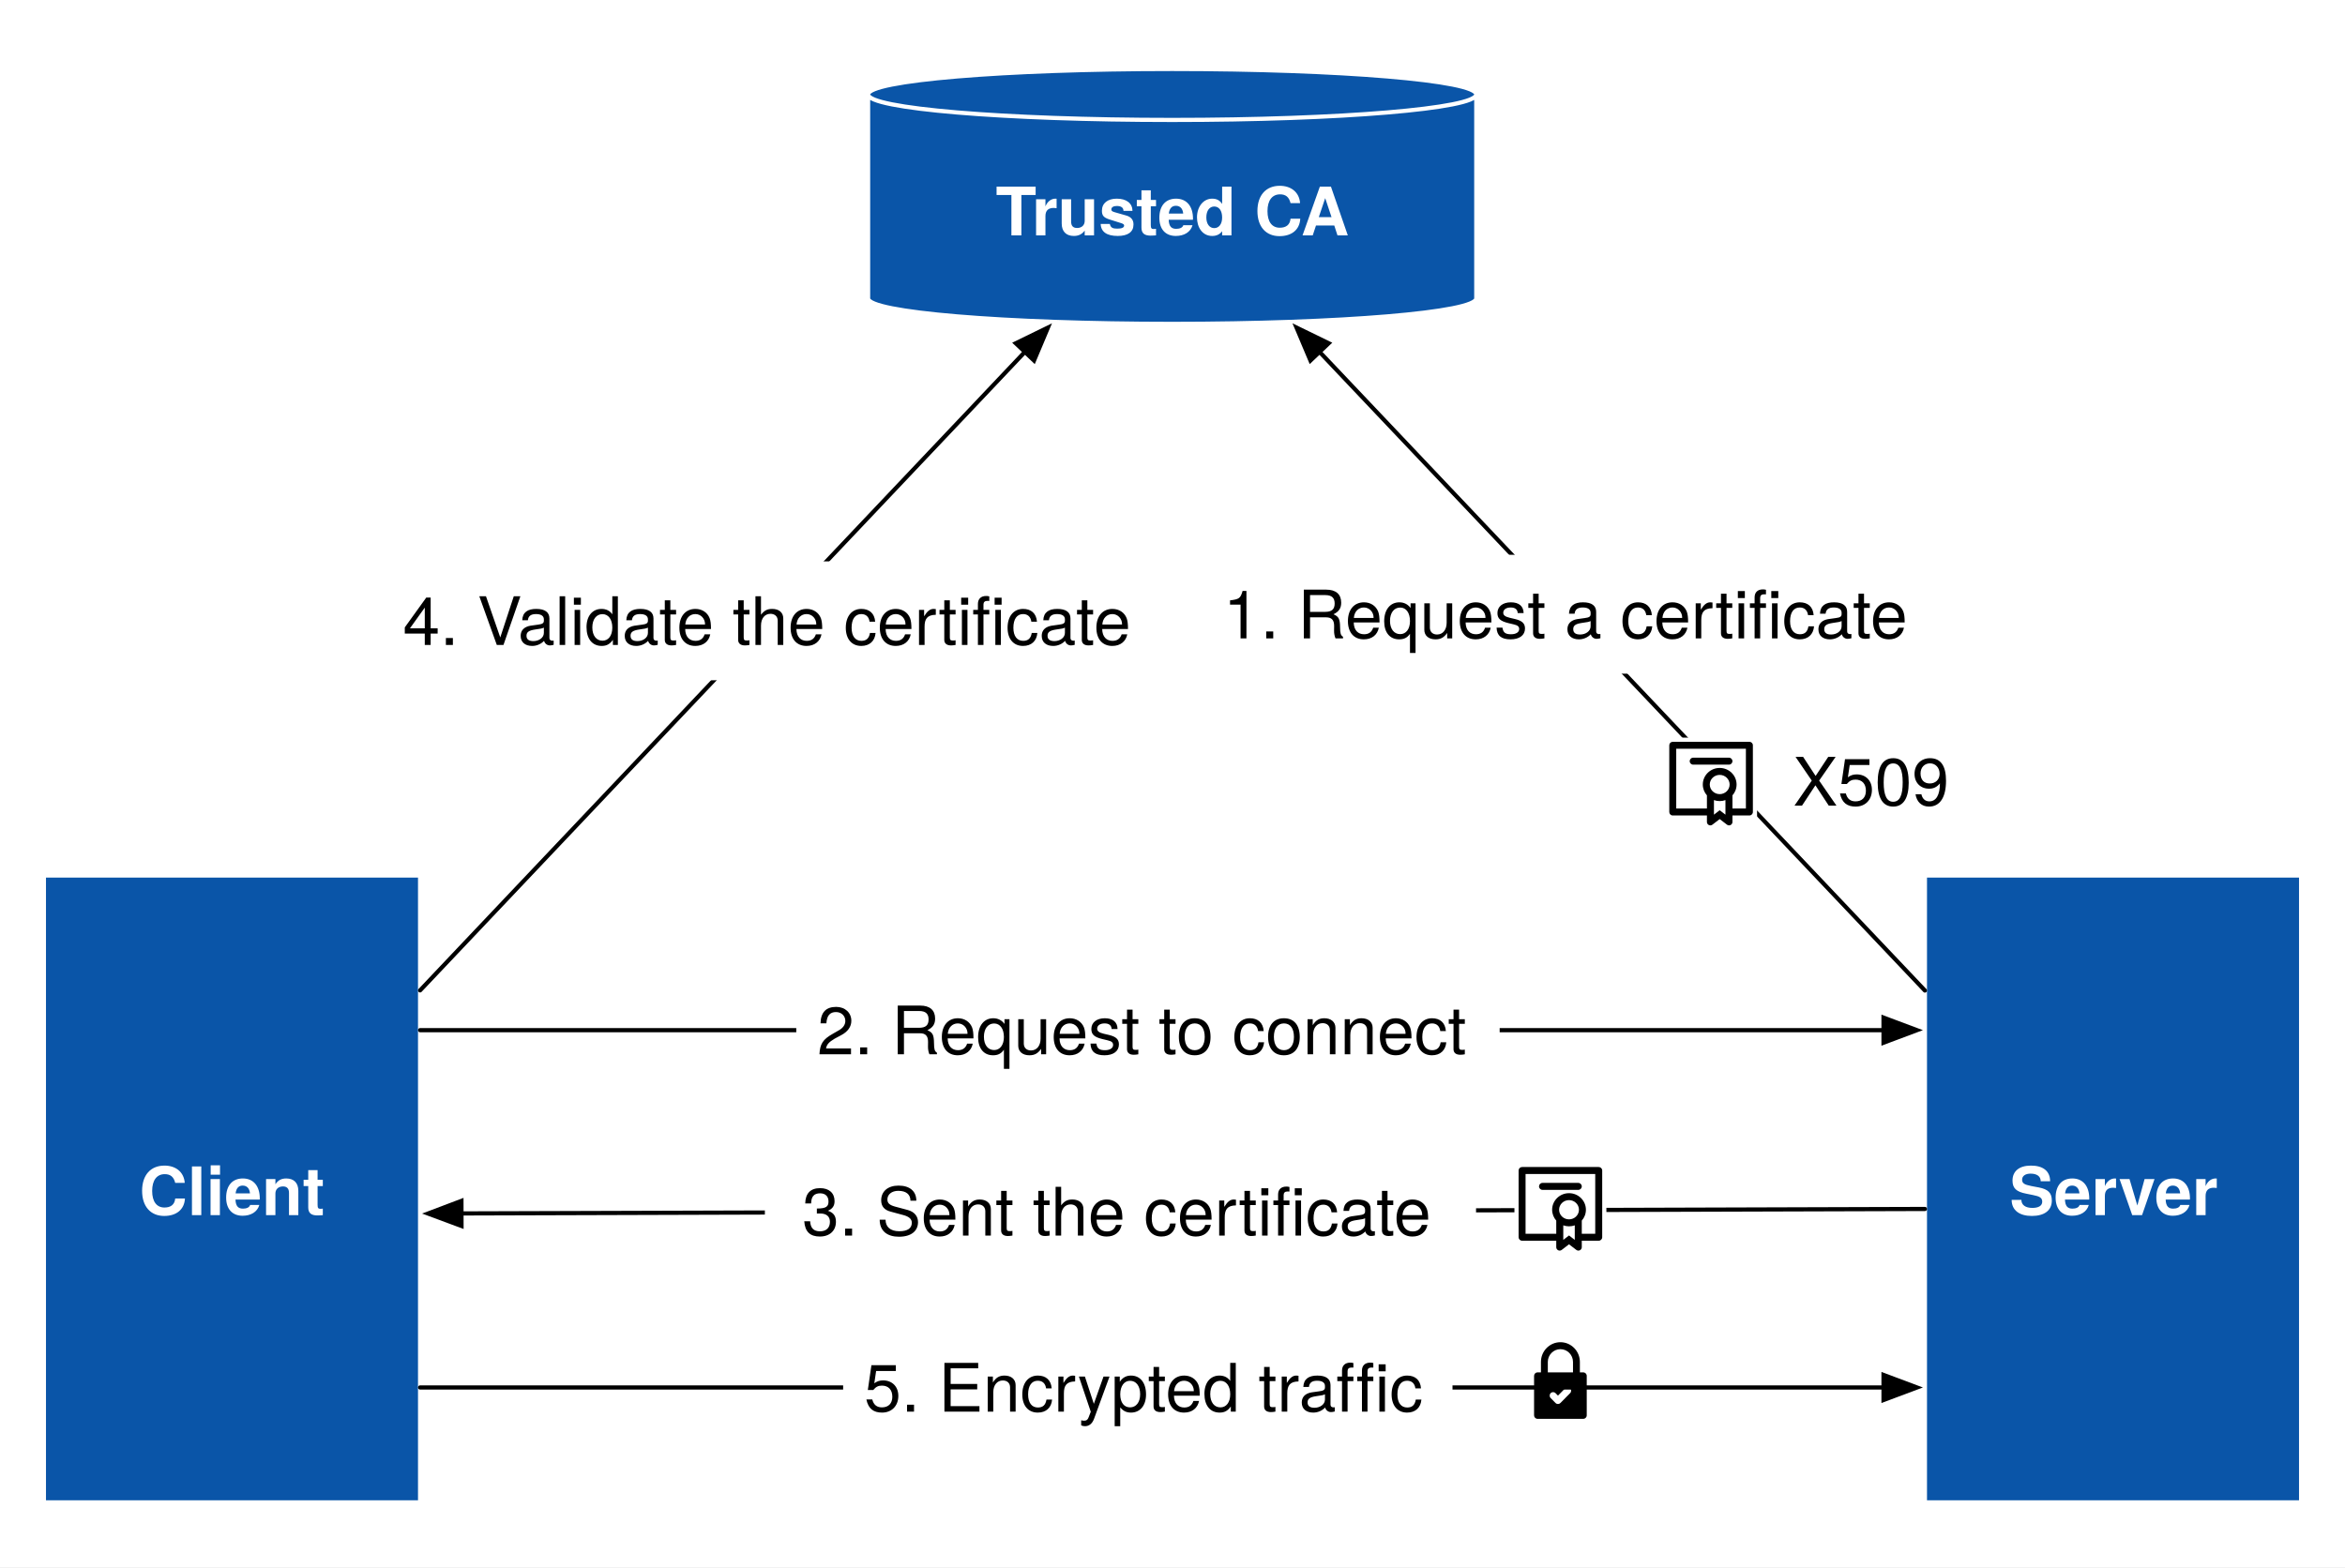
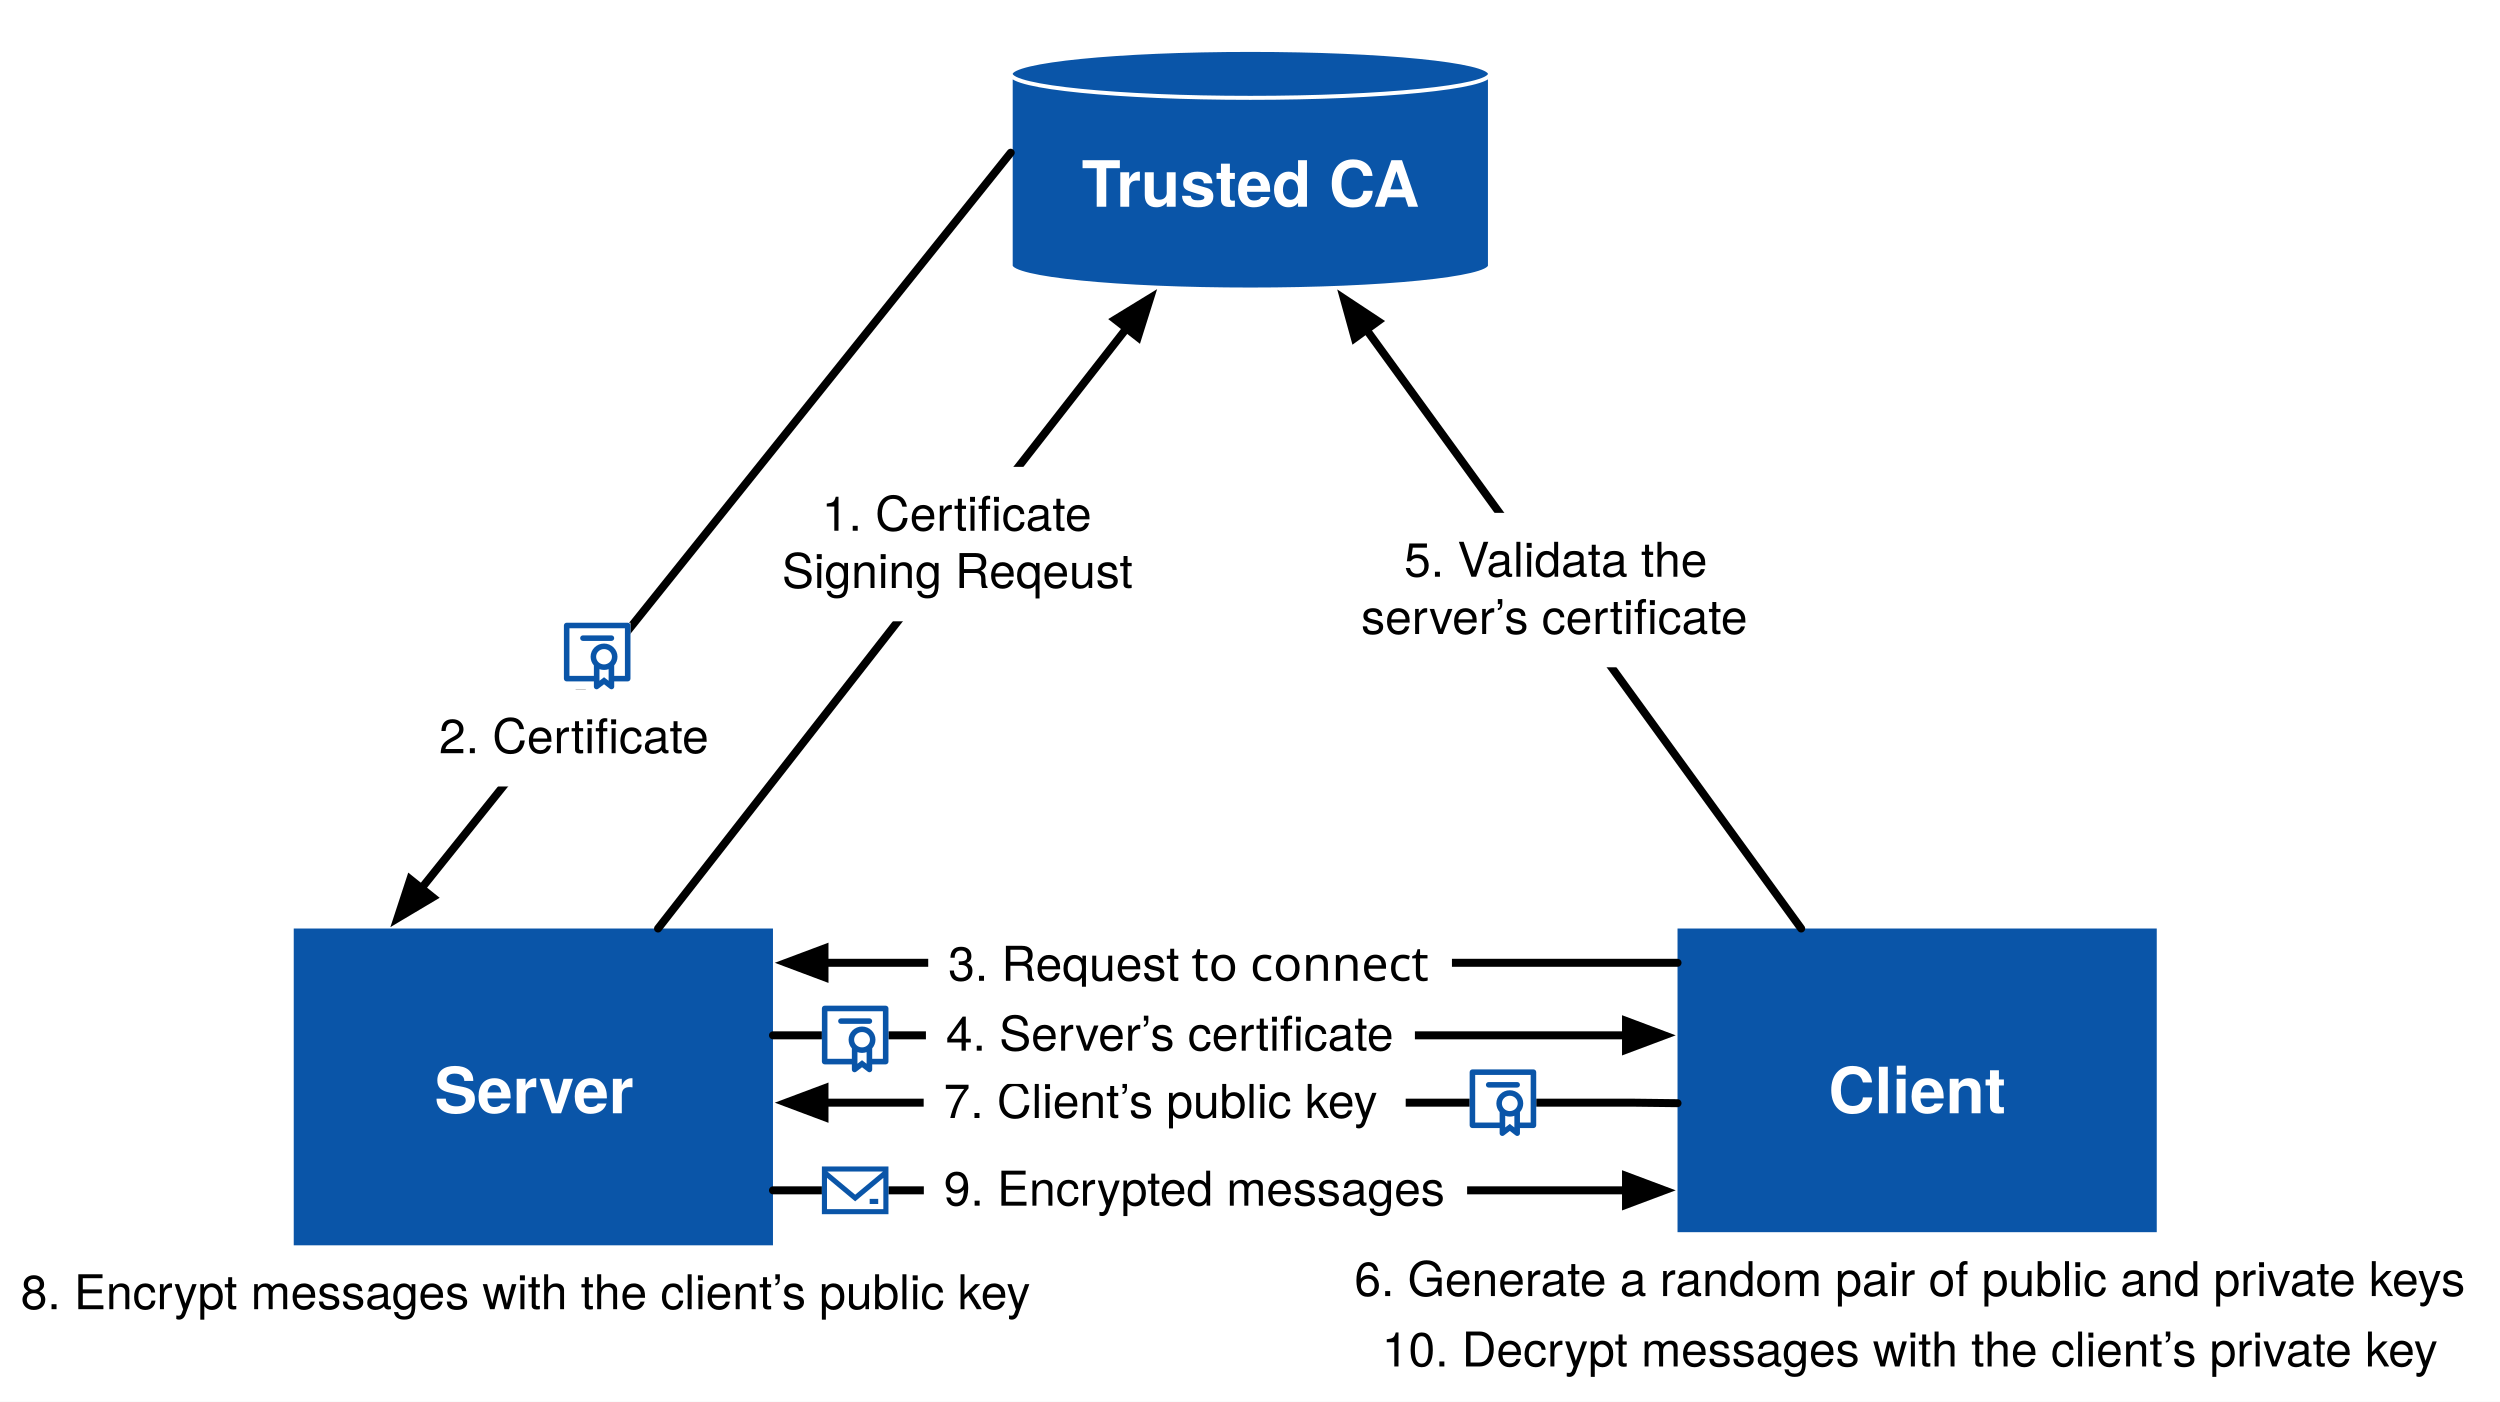
- <svg xmlns="http://www.w3.org/2000/svg" width="561" height="375" version="1.1" viewBox="347 223 561 375">
+ <svg xmlns="http://www.w3.org/2000/svg" version="1.1" viewBox="1360 975 626 351" width="626" height="351">
  <defs>
-     <marker id="FilledArrow_Marker" stroke-linejoin="miter" stroke-miterlimit="10" color="#000" markerHeight="8" markerUnits="strokeWidth" markerWidth="10" orient="auto" overflow="visible" viewBox="-1 -4 10 8">
+     <marker orient="auto" overflow="visible" markerUnits="strokeWidth" id="FilledArrow_Marker" stroke-linejoin="miter" stroke-miterlimit="10" viewBox="-1 -3 7 6" markerWidth="7" markerHeight="6" color="black">
      <g>
-         <path fill="currentColor" stroke="currentColor" stroke-width="1" d="M 8 0 L 0 -3 L 0 3 Z" />
+         <path d="M 4.8 0 L 0 -1.8 L 0 1.8 Z" fill="currentColor" stroke="currentColor" stroke-width="1" />
      </g>
    </marker>
  </defs>
-   <g id="TLS__" fill="none" fill-opacity="1" stroke="none" stroke-dasharray="none" stroke-opacity="1">
-     <rect width="561" height="375" x="347" y="223" fill="#fff" />
-     <g id="TLS___Layer_1">
-       <g id="Graphic_47">
-         <rect width="559.851" height="374.959" x="347.5" y="223.02" fill="#fff" />
+   <g id="Cert_Generation" stroke="none" stroke-dasharray="none" stroke-opacity="1" fill-opacity="1" fill="none">
+     <rect fill="white" x="1360" y="975" width="626" height="351" />
+     <g id="Cert_Generation_Layer_1">
+       <g id="Graphic_55">
+         <rect x="1360.188" y="975" width="625.786" height="350.5" fill="white" />
      </g>
-       <g id="Graphic_2">
-         <rect width="90" height="150" x="357.5" y="432.5" fill="#0a55a8" />
-         <rect width="90" height="150" x="357.5" y="432.5" stroke="#fff" stroke-linecap="round" stroke-linejoin="round" stroke-width="1" />
-         <text fill="#fff" transform="translate(362.5 497.7679)">
-           <tspan x="17.792" y="16" fill="#fff" font-family="Helvetica Neue" font-size="16" font-weight="bold">Client</tspan>
+       <g id="Graphic_10">
+         <path d="M 1613.081 1041.5 L 1613.081 993.5 C 1613.081 990.188 1639.961 987.5 1673.081 987.5 C 1706.201 987.5 1733.081 990.188 1733.081 993.5 L 1733.081 1041.5 C 1733.081 1044.812 1706.201 1047.5 1673.081 1047.5 C 1639.961 1047.5 1613.081 1044.812 1613.081 1041.5" fill="#0a55a8" />
+         <path d="M 1613.081 1041.5 L 1613.081 993.5 C 1613.081 990.188 1639.961 987.5 1673.081 987.5 C 1706.201 987.5 1733.081 990.188 1733.081 993.5 L 1733.081 1041.5 C 1733.081 1044.812 1706.201 1047.5 1673.081 1047.5 C 1639.961 1047.5 1613.081 1044.812 1613.081 1041.5 M 1613.081 993.5 C 1613.081 996.812 1639.961 999.5 1673.081 999.5 C 1706.201 999.5 1733.081 996.812 1733.081 993.5" stroke="white" stroke-linecap="round" stroke-linejoin="round" stroke-width="1" />
+         <text transform="translate(1618.081 1010.768)" fill="white">
+           <tspan font-family="Helvetica Neue" font-weight="bold" font-size="16" fill="white" x="12.768" y="16">Trusted CA</tspan>
        </text>
      </g>
-       <g id="Graphic_3">
-         <rect width="90" height="150" x="807.5" y="432.5" fill="#0a55a8" />
-         <rect width="90" height="150" x="807.5" y="432.5" stroke="#fff" stroke-linecap="round" stroke-linejoin="round" stroke-width="1" />
-         <text fill="#fff" transform="translate(812.5 497.7679)">
-           <tspan x="15.24" y="16" fill="#fff" font-family="Helvetica Neue" font-size="16" font-weight="bold">Server</tspan>
+       <g id="Graphic_9">
+         <rect x="1433.552" y="1207.5" width="120" height="80" fill="#0a55a8" />
+         <text transform="translate(1438.552 1237.768)" fill="white">
+           <tspan font-family="Helvetica Neue" font-weight="bold" font-size="16" fill="white" x="30.24" y="16">Server</tspan>
        </text>
      </g>
-       <g id="Graphic_4">
-         <path fill="#0a55a8" d="M 554.675 294.4 L 554.675 245.6 C 554.675 242.233 587.267 239.5 627.425 239.5 C 667.583 239.5 700.175 242.233 700.175 245.6 L 700.175 294.4 C 700.175 297.767 667.583 300.5 627.425 300.5 C 587.267 300.5 554.675 297.767 554.675 294.4" />
-         <path stroke="#fff" stroke-linecap="round" stroke-linejoin="round" stroke-width="1" d="M 554.675 294.4 L 554.675 245.6 C 554.675 242.233 587.267 239.5 627.425 239.5 C 667.583 239.5 700.175 242.233 700.175 245.6 L 700.175 294.4 C 700.175 297.767 667.583 300.5 627.425 300.5 C 587.267 300.5 554.675 297.767 554.675 294.4 M 554.675 245.6 C 554.675 248.967 587.267 251.7 627.425 251.7 C 667.583 251.7 700.175 248.967 700.175 245.6" />
-         <text fill="#fff" transform="translate(559.6755 263.3179)">
-           <tspan x="25.518" y="16" fill="#fff" font-family="Helvetica Neue" font-size="16" font-weight="bold">Trusted CA</tspan>
+       <g id="Graphic_8">
+         <rect x="1780.052" y="1207.5" width="120" height="80" fill="#0a55a8" />
+         <text transform="translate(1785.052 1237.768)" fill="white">
+           <tspan font-family="Helvetica Neue" font-weight="bold" font-size="16" fill="white" x="32.792" y="16">Client</tspan>
        </text>
      </g>
      <g id="Line_6">
-         <line x1="807.5" x2="662.681" y1="460.016" y2="307.201" stroke="#000" stroke-linecap="round" stroke-linejoin="round" stroke-width="1" marker-end="url(#FilledArrow_Marker)" />
+         <line x1="1524.774" y1="1207.5" x2="1642.085" y2="1057.209" marker-end="url(#FilledArrow_Marker)" stroke="black" stroke-linecap="round" stroke-linejoin="round" stroke-width="2" />
      </g>
-       <g id="Line_7">
-         <line x1="447.5" x2="797.6" y1="469.5" y2="469.5" stroke="#000" stroke-linecap="round" stroke-linejoin="round" stroke-width="1" marker-end="url(#FilledArrow_Marker)" />
+       <g id="Graphic_3">
+         <rect x="1701.024" y="1301.164" width="278.056" height="24.336" fill="white" />
+         <text transform="translate(1706.024 1306.164)" fill="black">
+           <tspan font-family="Helvetica Neue" font-size="12" fill="black" x="22737368e-20" y="11">10. Decrypt messages with the client’s private key</tspan>
+         </text>
      </g>
-       <g id="Line_15">
-         <line x1="807.5" x2="457.4" y1="512.284" y2="513.354" stroke="#000" stroke-linecap="round" stroke-linejoin="round" stroke-width="1" marker-end="url(#FilledArrow_Marker)" />
+       <g id="Line_12">
+         <path d="M 1780.052 1251.238 L 1769.101 1251.111 L 1566.452 1251.111" marker-end="url(#FilledArrow_Marker)" stroke="black" stroke-linecap="round" stroke-linejoin="round" stroke-width="2" />
      </g>
-       <g id="Line_16">
-         <line x1="447.5" x2="797.6" y1="555" y2="555" stroke="#000" stroke-linecap="round" stroke-linejoin="round" stroke-width="1" marker-end="url(#FilledArrow_Marker)" />
+       <g id="Graphic_16">
+         <rect x="1550.794" y="1091.903" width="98.236" height="38.672" fill="white" />
+         <text transform="translate(1555.794 1096.903)" fill="black">
+           <tspan font-family="Helvetica Neue" font-size="12" fill="black" x="10.008" y="11">1. Certificate</tspan>
+           <tspan font-family="Helvetica Neue" font-size="12" fill="black" x="39790393e-20" y="25.336">Signing Reqeust</tspan>
+         </text>
      </g>
-       <g id="Line_17">
-         <line x1="447.5" x2="592.191" y1="459.984" y2="307.204" stroke="#000" stroke-linecap="round" stroke-linejoin="round" stroke-width="1" marker-end="url(#FilledArrow_Marker)" />
+       <g id="Line_5">
+         <line x1="1613.081" y1="1013.245" x2="1465.534" y2="1197.432" marker-end="url(#FilledArrow_Marker)" stroke="black" stroke-linecap="round" stroke-linejoin="round" stroke-width="2" />
      </g>
-       <g id="Graphic_24">
-         <rect width="175.056" height="28.448" x="634.642" y="355.751" fill="#fff" />
-         <text fill="#000" transform="translate(639.6418 360.7508)">
-           <tspan x="0" y="15" fill="#000" font-family="Helvetica Neue" font-size="16">1. Request a certificate</tspan>
+       <g id="Line_19">
+         <line x1="1811.014" y1="1207.5" x2="1702.15" y2="1057.542" marker-end="url(#FilledArrow_Marker)" stroke="black" stroke-linecap="round" stroke-linejoin="round" stroke-width="2" />
+       </g>
+       <g id="Graphic_20">
+         <rect x="1695.832" y="1103.418" width="107.32" height="38.672" fill="white" />
+         <text transform="translate(1700.832 1108.418)" fill="black">
+           <tspan font-family="Helvetica Neue" font-size="12" fill="black" x="10.758" y="11">5. Validata the</tspan>
+           <tspan font-family="Helvetica Neue" font-size="12" fill="black" x="0" y="25.336">server’s certificate</tspan>
        </text>
      </g>
      <g id="Graphic_25">
-         <rect width="168.272" height="28.448" x="537.495" y="455.276" fill="#fff" />
-         <text fill="#000" transform="translate(542.4949 460.276)">
-           <tspan x="0" y="15" fill="#000" font-family="Helvetica Neue" font-size="16">2. Request to connect</tspan>
+         <rect x="1464.935" y="1147.6" width="78.22" height="24.336" fill="white" />
+         <text transform="translate(1469.935 1152.6)" fill="black">
+           <tspan font-family="Helvetica Neue" font-size="12" fill="black" x="58264504e-20" y="11">2. Certificate</tspan>
        </text>
      </g>
-       <g id="Graphic_26">
-         <rect width="170.138" height="28.448" x="529.98" y="498.648" fill="#fff" />
-         <text fill="#000" transform="translate(534.9796 503.6481)">
-           <tspan x="3.909" y="15" fill="#000" font-family="Helvetica Neue" font-size="16">3. Sent the certificate</tspan>
+       <g id="Graphic_28">
+         <rect x="1360.188" y="1286.828" width="266.728" height="24.336" fill="white" />
+         <text transform="translate(1365.188 1291.828)" fill="black">
+           <tspan font-family="Helvetica Neue" font-size="12" fill="black" x="0" y="11">8. Encrypt messages with the client’s public key</tspan>
        </text>
      </g>
-       <g id="Group_48">
-         <g id="Graphic_35">
-           <rect width="22" height="22" x="745.345" y="399.5" fill="#fff" />
+       <g id="Line_57">
+         <line x1="1780.052" y1="1216.085" x2="1566.452" y2="1216.085" marker-end="url(#FilledArrow_Marker)" stroke="black" stroke-linecap="round" stroke-linejoin="round" stroke-width="2" />
+       </g>
+       <g id="Graphic_58">
+         <rect x="1592.426" y="1202.585" width="131.14" height="27" fill="white" />
+         <text transform="translate(1597.426 1207.585)" fill="black">
+           <tspan font-family="Helvetica Neue" font-size="12" fill="black" x="0" y="13">3. Request </tspan>
+           <tspan font-family="PingFang SC" font-size="12" fill="black" y="13">to connect</tspan>
+         </text>
+       </g>
+       <g id="Graphic_2">
+         <rect x="1591.289" y="1238.943" width="120.7" height="24.336" fill="white" />
+         <text transform="translate(1596.289 1243.943)" fill="black">
+           <tspan font-family="Helvetica Neue" font-size="12" fill="black" x="0" y="11">7. Client’s public key</tspan>
+         </text>
+       </g>
+       <g id="Line_62">
+         <line x1="1553.552" y1="1234.247" x2="1767.152" y2="1234.247" marker-end="url(#FilledArrow_Marker)" stroke="black" stroke-linecap="round" stroke-linejoin="round" stroke-width="2" />
+       </g>
+       <g id="Graphic_63">
+         <rect x="1591.852" y="1222.079" width="122.44" height="24.336" fill="white" />
+         <text transform="translate(1596.852 1227.079)" fill="black">
+           <tspan font-family="Helvetica Neue" font-size="12" fill="black" x="0" y="11">4. Server’s certificate</tspan>
+         </text>
+       </g>
+       <g id="Group_61">
+         <g id="Graphic_33">
+           <rect x="1565.8" y="1226.825" width="16.67" height="16.67" fill="white" />
        </g>
-         <g id="Group_31">
-           <g id="Group_32">
-             <g id="Graphic_34">
-               <path fill="#000" d="M 764.68 416.464 L 761.459 416.464 L 761.459 413.317 C 762.076 412.619 762.447 411.713 762.447 410.721 C 762.447 408.533 760.635 406.757 758.406 406.757 C 756.178 406.757 754.365 408.537 754.365 410.721 C 754.365 411.713 754.737 412.619 755.353 413.317 L 755.353 416.464 L 748.01 416.464 L 748.01 402.165 L 764.676 402.165 L 764.676 416.464 Z M 758.406 416.877 L 757.031 417.934 L 757.031 414.452 C 757.459 414.603 757.925 414.689 758.406 414.689 C 758.888 414.689 759.353 414.607 759.782 414.452 L 759.782 417.934 Z M 758.406 413.023 C 757.096 413.023 756.031 411.99 756.031 410.721 C 756.031 409.452 757.096 408.419 758.406 408.419 C 759.716 408.419 760.782 409.452 760.782 410.721 C 760.782 411.99 759.716 413.023 758.406 413.023 Z M 765.512 400.5 L 747.178 400.5 C 746.716 400.5 746.345 400.871 746.345 401.333 L 746.345 417.297 C 746.345 417.758 746.716 418.13 747.178 418.13 L 755.353 418.13 L 755.353 419.685 C 755.353 420.358 756.129 420.742 756.663 420.33 L 758.406 418.991 L 760.149 420.33 C 760.684 420.742 761.459 420.358 761.459 419.685 L 761.459 418.13 L 765.512 418.13 C 765.974 418.13 766.345 417.758 766.345 417.297 L 766.345 401.333 C 766.345 400.871 765.974 400.5 765.512 400.5 Z" />
+         <g id="Graphic_32">
+           <path d="M 1581.082 1240.131 L 1578.398 1240.131 L 1578.398 1237.508 C 1578.911 1236.926 1579.221 1236.171 1579.221 1235.344 C 1579.221 1233.521 1577.71 1232.041 1575.853 1232.041 C 1573.995 1232.041 1572.485 1233.524 1572.485 1235.344 C 1572.485 1236.171 1572.794 1236.926 1573.308 1237.508 L 1573.308 1240.131 L 1567.188 1240.131 L 1567.188 1228.213 L 1581.078 1228.213 L 1581.078 1240.131 Z M 1575.853 1240.475 L 1574.706 1241.356 L 1574.706 1238.454 C 1575.064 1238.58 1575.451 1238.651 1575.853 1238.651 C 1576.254 1238.651 1576.642 1238.583 1576.999 1238.454 L 1576.999 1241.356 Z M 1575.853 1237.263 C 1574.761 1237.263 1573.873 1236.402 1573.873 1235.344 C 1573.873 1234.286 1574.761 1233.425 1575.853 1233.425 C 1576.945 1233.425 1577.833 1234.286 1577.833 1235.344 C 1577.833 1236.402 1576.945 1237.263 1575.853 1237.263 Z M 1581.776 1226.825 L 1566.494 1226.825 C 1566.11 1226.825 1565.8 1227.135 1565.8 1227.519 L 1565.8 1240.825 C 1565.8 1241.209 1566.11 1241.519 1566.494 1241.519 L 1573.308 1241.519 L 1573.308 1242.815 C 1573.308 1243.377 1573.955 1243.696 1574.4 1243.353 L 1575.853 1242.237 L 1577.305 1243.353 C 1577.751 1243.696 1578.398 1243.377 1578.398 1242.815 L 1578.398 1241.519 L 1581.776 1241.519 C 1582.16 1241.519 1582.47 1241.209 1582.47 1240.825 L 1582.47 1227.519 C 1582.47 1227.135 1582.16 1226.825 1581.776 1226.825 Z" fill="#0a55a8" />
+         </g>
+         <g id="Graphic_31">
+           <path d="M 1570.566 1231.38 L 1577.7 1231.38 C 1578.085 1231.38 1578.394 1231.071 1578.394 1230.686 C 1578.394 1230.302 1578.085 1229.992 1577.7 1229.992 L 1570.566 1229.992 C 1570.182 1229.992 1569.872 1230.302 1569.872 1230.686 C 1569.872 1231.068 1570.185 1231.38 1570.566 1231.38 Z" fill="#0a55a8" />
+         </g>
+       </g>
+       <g id="Group_66">
+         <g id="Graphic_69">
+           <rect x="1501.2" y="1130.93" width="16.67" height="16.67" fill="white" />
+         </g>
+         <g id="Graphic_68">
+           <path d="M 1516.482 1144.236 L 1513.797 1144.236 L 1513.797 1141.613 C 1514.311 1141.031 1514.621 1140.276 1514.621 1139.449 C 1514.621 1137.626 1513.11 1136.146 1511.253 1136.146 C 1509.395 1136.146 1507.885 1137.629 1507.885 1139.449 C 1507.885 1140.276 1508.195 1141.031 1508.708 1141.613 L 1508.708 1144.236 L 1502.588 1144.236 L 1502.588 1132.318 L 1516.478 1132.318 L 1516.478 1144.236 Z M 1511.253 1144.58 L 1510.106 1145.461 L 1510.106 1142.559 C 1510.464 1142.685 1510.851 1142.756 1511.253 1142.756 C 1511.654 1142.756 1512.042 1142.688 1512.399 1142.559 L 1512.399 1145.461 Z M 1511.253 1141.368 C 1510.161 1141.368 1509.273 1140.507 1509.273 1139.449 C 1509.273 1138.391 1510.161 1137.531 1511.253 1137.531 C 1512.345 1137.531 1513.233 1138.391 1513.233 1139.449 C 1513.233 1140.507 1512.345 1141.368 1511.253 1141.368 Z M 1517.176 1130.93 L 1501.894 1130.93 C 1501.51 1130.93 1501.2 1131.24 1501.2 1131.624 L 1501.2 1144.93 C 1501.2 1145.315 1501.51 1145.624 1501.894 1145.624 L 1508.708 1145.624 L 1508.708 1146.921 C 1508.708 1147.482 1509.355 1147.802 1509.8 1147.458 L 1511.253 1146.342 L 1512.706 1147.458 C 1513.151 1147.802 1513.797 1147.482 1513.797 1146.921 L 1513.797 1145.624 L 1517.176 1145.624 C 1517.56 1145.624 1517.87 1145.315 1517.87 1144.93 L 1517.87 1131.624 C 1517.87 1131.24 1517.56 1130.93 1517.176 1130.93 Z" fill="#0a55a8" />
+         </g>
+         <g id="Graphic_67">
+           <path d="M 1505.966 1135.486 L 1513.1 1135.486 C 1513.485 1135.486 1513.794 1135.176 1513.794 1134.792 C 1513.794 1134.407 1513.485 1134.098 1513.1 1134.098 L 1505.966 1134.098 C 1505.582 1134.098 1505.272 1134.407 1505.272 1134.792 C 1505.272 1135.173 1505.585 1135.486 1505.966 1135.486 Z" fill="#0a55a8" />
+         </g>
+       </g>
+       <g id="Graphic_70">
+         <rect x="1694.13" y="1283.539" width="291.844" height="24.336" fill="white" />
+         <text transform="translate(1699.13 1288.539)" fill="black">
+           <tspan font-family="Helvetica Neue" font-size="12" fill="black" x="48316906e-20" y="11">6. Generate a random pair of public and private keys</tspan>
+         </text>
+       </g>
+       <g id="Group_71">
+         <g id="Graphic_74">
+           <rect x="1728" y="1242.776" width="16.67" height="16.67" fill="white" />
+         </g>
+         <g id="Graphic_73">
+           <path d="M 1743.282 1256.082 L 1740.598 1256.082 L 1740.598 1253.459 C 1741.111 1252.877 1741.421 1252.122 1741.421 1251.295 C 1741.421 1249.472 1739.91 1247.992 1738.053 1247.992 C 1736.195 1247.992 1734.685 1249.475 1734.685 1251.295 C 1734.685 1252.122 1734.995 1252.877 1735.508 1253.459 L 1735.508 1256.082 L 1729.388 1256.082 L 1729.388 1244.164 L 1743.278 1244.164 L 1743.278 1256.082 Z M 1738.053 1256.426 L 1736.906 1257.307 L 1736.906 1254.405 C 1737.264 1254.531 1737.651 1254.602 1738.053 1254.602 C 1738.454 1254.602 1738.842 1254.534 1739.199 1254.405 L 1739.199 1257.307 Z M 1738.053 1253.214 C 1736.961 1253.214 1736.073 1252.353 1736.073 1251.295 C 1736.073 1250.237 1736.961 1249.377 1738.053 1249.377 C 1739.145 1249.377 1740.033 1250.237 1740.033 1251.295 C 1740.033 1252.353 1739.145 1253.214 1738.053 1253.214 Z M 1743.976 1242.776 L 1728.694 1242.776 C 1728.31 1242.776 1728 1243.086 1728 1243.47 L 1728 1256.776 C 1728 1257.161 1728.31 1257.47 1728.694 1257.47 L 1735.508 1257.47 L 1735.508 1258.766 C 1735.508 1259.328 1736.155 1259.648 1736.6 1259.304 L 1738.053 1258.188 L 1739.505 1259.304 C 1739.951 1259.648 1740.598 1259.328 1740.598 1258.766 L 1740.598 1257.47 L 1743.976 1257.47 C 1744.36 1257.47 1744.67 1257.161 1744.67 1256.776 L 1744.67 1243.47 C 1744.67 1243.086 1744.36 1242.776 1743.976 1242.776 Z" fill="#0a55a8" />
+         </g>
+         <g id="Graphic_72">
+           <path d="M 1732.766 1247.332 L 1739.9 1247.332 C 1740.285 1247.332 1740.594 1247.022 1740.594 1246.638 C 1740.594 1246.253 1740.285 1245.944 1739.9 1245.944 L 1732.766 1245.944 C 1732.382 1245.944 1732.072 1246.253 1732.072 1246.638 C 1732.072 1247.019 1732.385 1247.332 1732.766 1247.332 Z" fill="#0a55a8" />
+         </g>
+       </g>
+       <g id="Line_75">
+         <line x1="1553.552" y1="1273.059" x2="1767.152" y2="1273.059" marker-end="url(#FilledArrow_Marker)" stroke="black" stroke-linecap="round" stroke-linejoin="round" stroke-width="2" />
+       </g>
+       <g id="Group_77">
+         <g id="Graphic_51">
+           <rect x="1565.8" y="1267.075" width="16.67" height="11.968" fill="white" />
+         </g>
+         <g id="Group_44">
+           <g id="Group_48">
+             <g id="Group_49">
+               <g id="Graphic_50">
+                 <path d="M 1565.8 1267.075 L 1565.8 1279.043 L 1582.47 1279.043 L 1582.47 1267.075 Z M 1581.083 1268.358 L 1574.135 1274.148 L 1567.186 1268.358 Z M 1581.187 1277.761 L 1567.082 1277.761 L 1567.082 1269.94 L 1574.135 1275.817 L 1581.187 1269.94 Z" fill="#0a55a8" />
+               </g>
            </g>
-             <g id="Graphic_33">
-               <path fill="#000" d="M 752.063 405.966 L 760.623 405.966 C 761.084 405.966 761.455 405.594 761.455 405.133 C 761.455 404.672 761.084 404.3 760.623 404.3 L 752.063 404.3 C 751.602 404.3 751.231 404.672 751.231 405.133 C 751.231 405.59 751.606 405.966 752.063 405.966 Z" />
+           </g>
+           <g id="Group_45">
+             <g id="Group_46">
+               <g id="Graphic_47">
+                 <rect x="1577.768" y="1275.197" width="2.137" height="1.282" fill="#0a55a8" />
+               </g>
            </g>
          </g>
        </g>
      </g>
-       <g id="Graphic_43">
-         <rect width="185.728" height="28.448" x="438.387" y="357.327" fill="#fff" />
-         <text fill="#000" transform="translate(443.3873 362.3268)">
-           <tspan x="0" y="15" fill="#000" font-family="Helvetica Neue" font-size="16">4. Validate the certificate</tspan>
-         </text>
-       </g>
-       <g id="Graphic_44">
-         <rect width="145.776" height="28.448" x="548.707" y="540.776" fill="#fff" />
-         <text fill="#000" transform="translate(553.7072 545.776)">
-           <tspan x="0" y="15" fill="#000" font-family="Helvetica Neue" font-size="16">5. Encrypted traffic</tspan>
-         </text>
-       </g>
-       <g id="Group_45">
-         <g id="Graphic_46">
-           <path fill="#000" d="M 714.822 562.5 L 725.778 562.5 C 726.232 562.5 726.6 562.127 726.6 561.667 L 726.6 552.223 C 726.6 551.763 726.232 551.39 725.778 551.39 L 724.957 551.39 L 724.957 548.89 C 724.957 546.286 722.868 544.168 720.3 544.168 C 717.732 544.168 715.644 546.286 715.644 548.89 L 715.644 551.39 L 714.822 551.39 C 714.368 551.39 714 551.763 714 552.223 L 714 561.667 C 714 562.127 714.368 562.5 714.822 562.5 Z M 722.627 556.354 L 720.299 558.715 C 720.139 558.877 719.928 558.959 719.718 558.959 C 719.508 558.959 719.297 558.877 719.137 558.715 L 717.973 557.534 C 717.652 557.209 717.652 556.681 717.973 556.356 C 718.294 556.03 718.814 556.03 719.135 556.356 L 719.718 556.947 L 721.465 555.175 C 721.786 554.85 722.306 554.85 722.627 555.175 C 722.948 555.501 722.948 556.028 722.627 556.354 Z M 717.287 548.89 C 717.287 547.205 718.639 545.835 720.3 545.835 C 721.961 545.835 723.313 547.205 723.313 548.89 L 723.313 551.39 L 717.287 551.39 Z" />
-         </g>
-       </g>
-       <g id="Group_50">
-         <g id="Graphic_55">
-           <rect width="22" height="22" x="709.3" y="501.25" fill="#fff" />
-         </g>
-         <g id="Group_51">
-           <g id="Group_52">
-             <g id="Graphic_54">
-               <path fill="#000" d="M 728.635 518.214 L 725.414 518.214 L 725.414 515.067 C 726.031 514.369 726.402 513.463 726.402 512.471 C 726.402 510.283 724.59 508.507 722.361 508.507 C 720.133 508.507 718.32 510.287 718.32 512.471 C 718.32 513.463 718.692 514.369 719.308 515.067 L 719.308 518.214 L 711.965 518.214 L 711.965 503.915 L 728.631 503.915 L 728.631 518.214 Z M 722.361 518.626 L 720.986 519.684 L 720.986 516.202 C 721.414 516.353 721.88 516.439 722.361 516.439 C 722.843 516.439 723.308 516.357 723.737 516.202 L 723.737 519.684 Z M 722.361 514.773 C 721.051 514.773 719.986 513.74 719.986 512.471 C 719.986 511.202 721.051 510.169 722.361 510.169 C 723.671 510.169 724.737 511.202 724.737 512.471 C 724.737 513.74 723.671 514.773 722.361 514.773 Z M 729.467 502.25 L 711.133 502.25 C 710.671 502.25 710.3 502.621 710.3 503.083 L 710.3 519.047 C 710.3 519.508 710.671 519.88 711.133 519.88 L 719.308 519.88 L 719.308 521.435 C 719.308 522.108 720.084 522.492 720.618 522.08 L 722.361 520.741 L 724.104 522.08 C 724.639 522.492 725.414 522.108 725.414 521.435 L 725.414 519.88 L 729.467 519.88 C 729.929 519.88 730.3 519.508 730.3 519.047 L 730.3 503.083 C 730.3 502.621 729.929 502.25 729.467 502.25 Z" />
-             </g>
-             <g id="Graphic_53">
-               <path fill="#000" d="M 716.018 507.716 L 724.578 507.716 C 725.039 507.716 725.41 507.344 725.41 506.883 C 725.41 506.422 725.039 506.05 724.578 506.05 L 716.018 506.05 C 715.557 506.05 715.186 506.422 715.186 506.883 C 715.186 507.34 715.561 507.716 716.018 507.716 Z" />
-             </g>
-           </g>
-         </g>
-       </g>
-       <g id="Graphic_56">
-         <text fill="#000" transform="translate(775.948 400.7679)">
-           <tspan x="0" y="15" fill="#000" font-family="Helvetica Neue" font-size="16">X509</tspan>
+       <g id="Graphic_76">
+         <rect x="1591.329" y="1260.891" width="136.036" height="24.336" fill="white" />
+         <text transform="translate(1596.329 1265.891)" fill="black">
+           <tspan font-family="Helvetica Neue" font-size="12" fill="black" x="0" y="11">9. Encrypted messages</tspan>
        </text>
      </g>
    </g>
  </g>
</svg>
